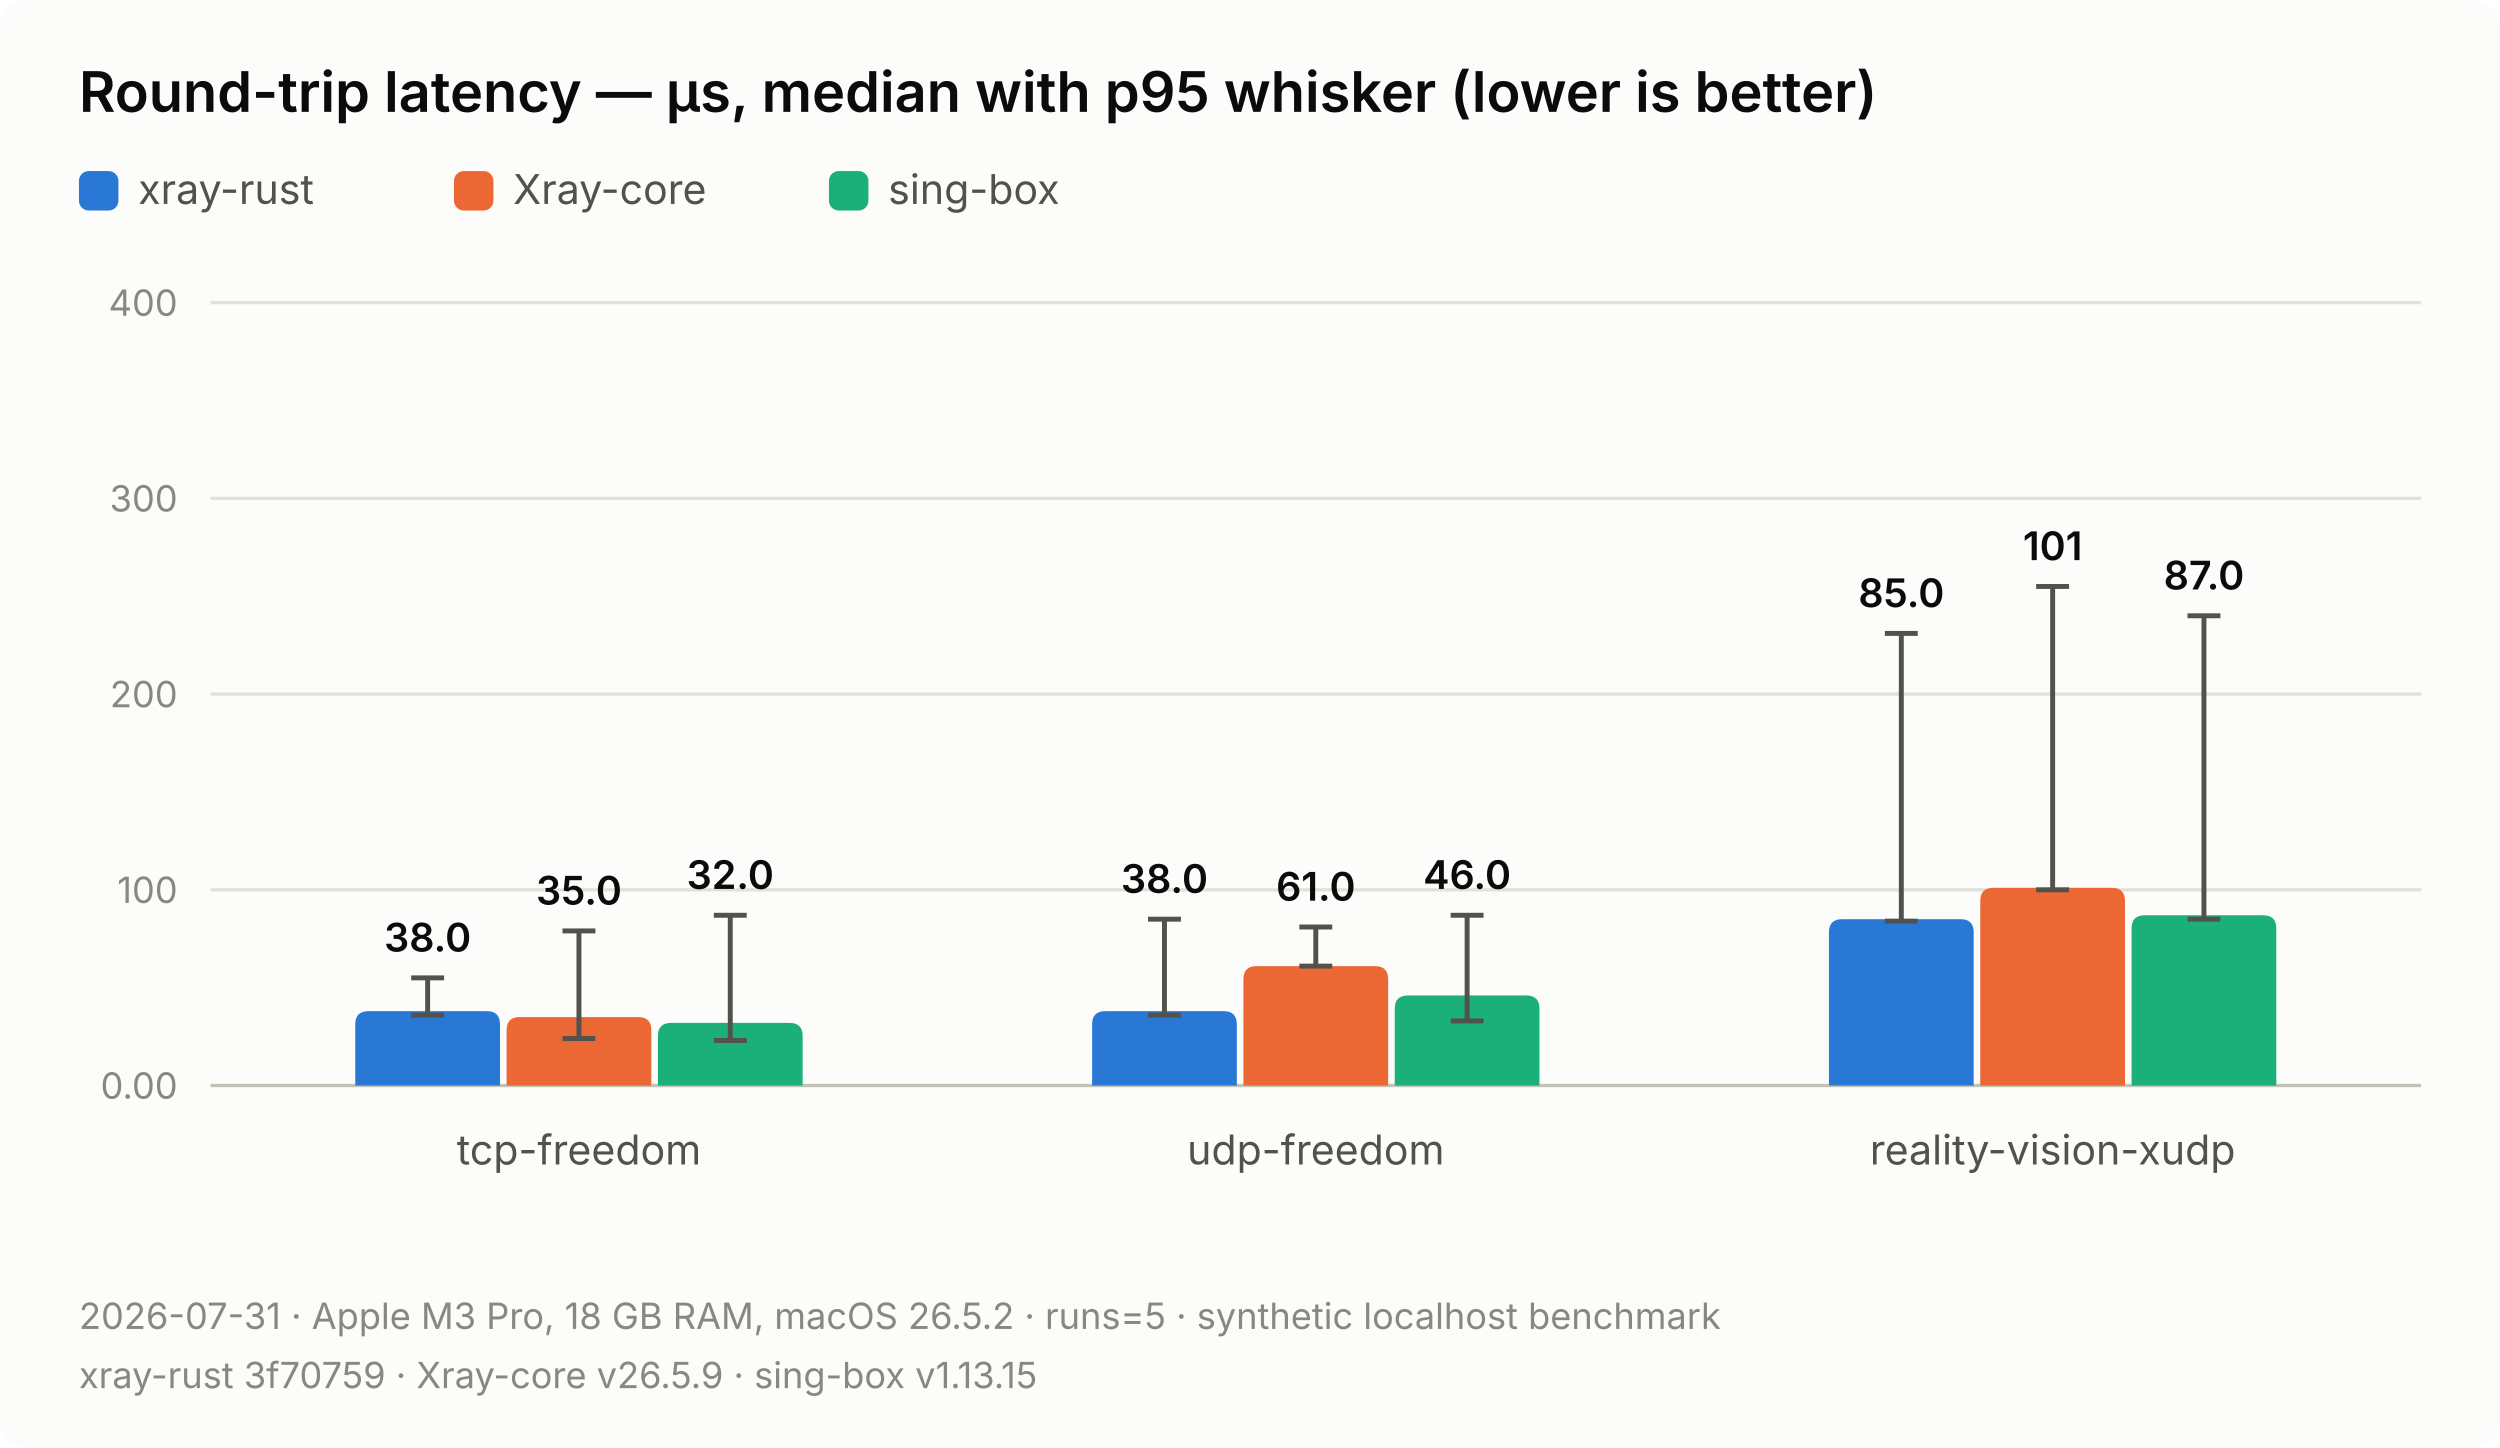
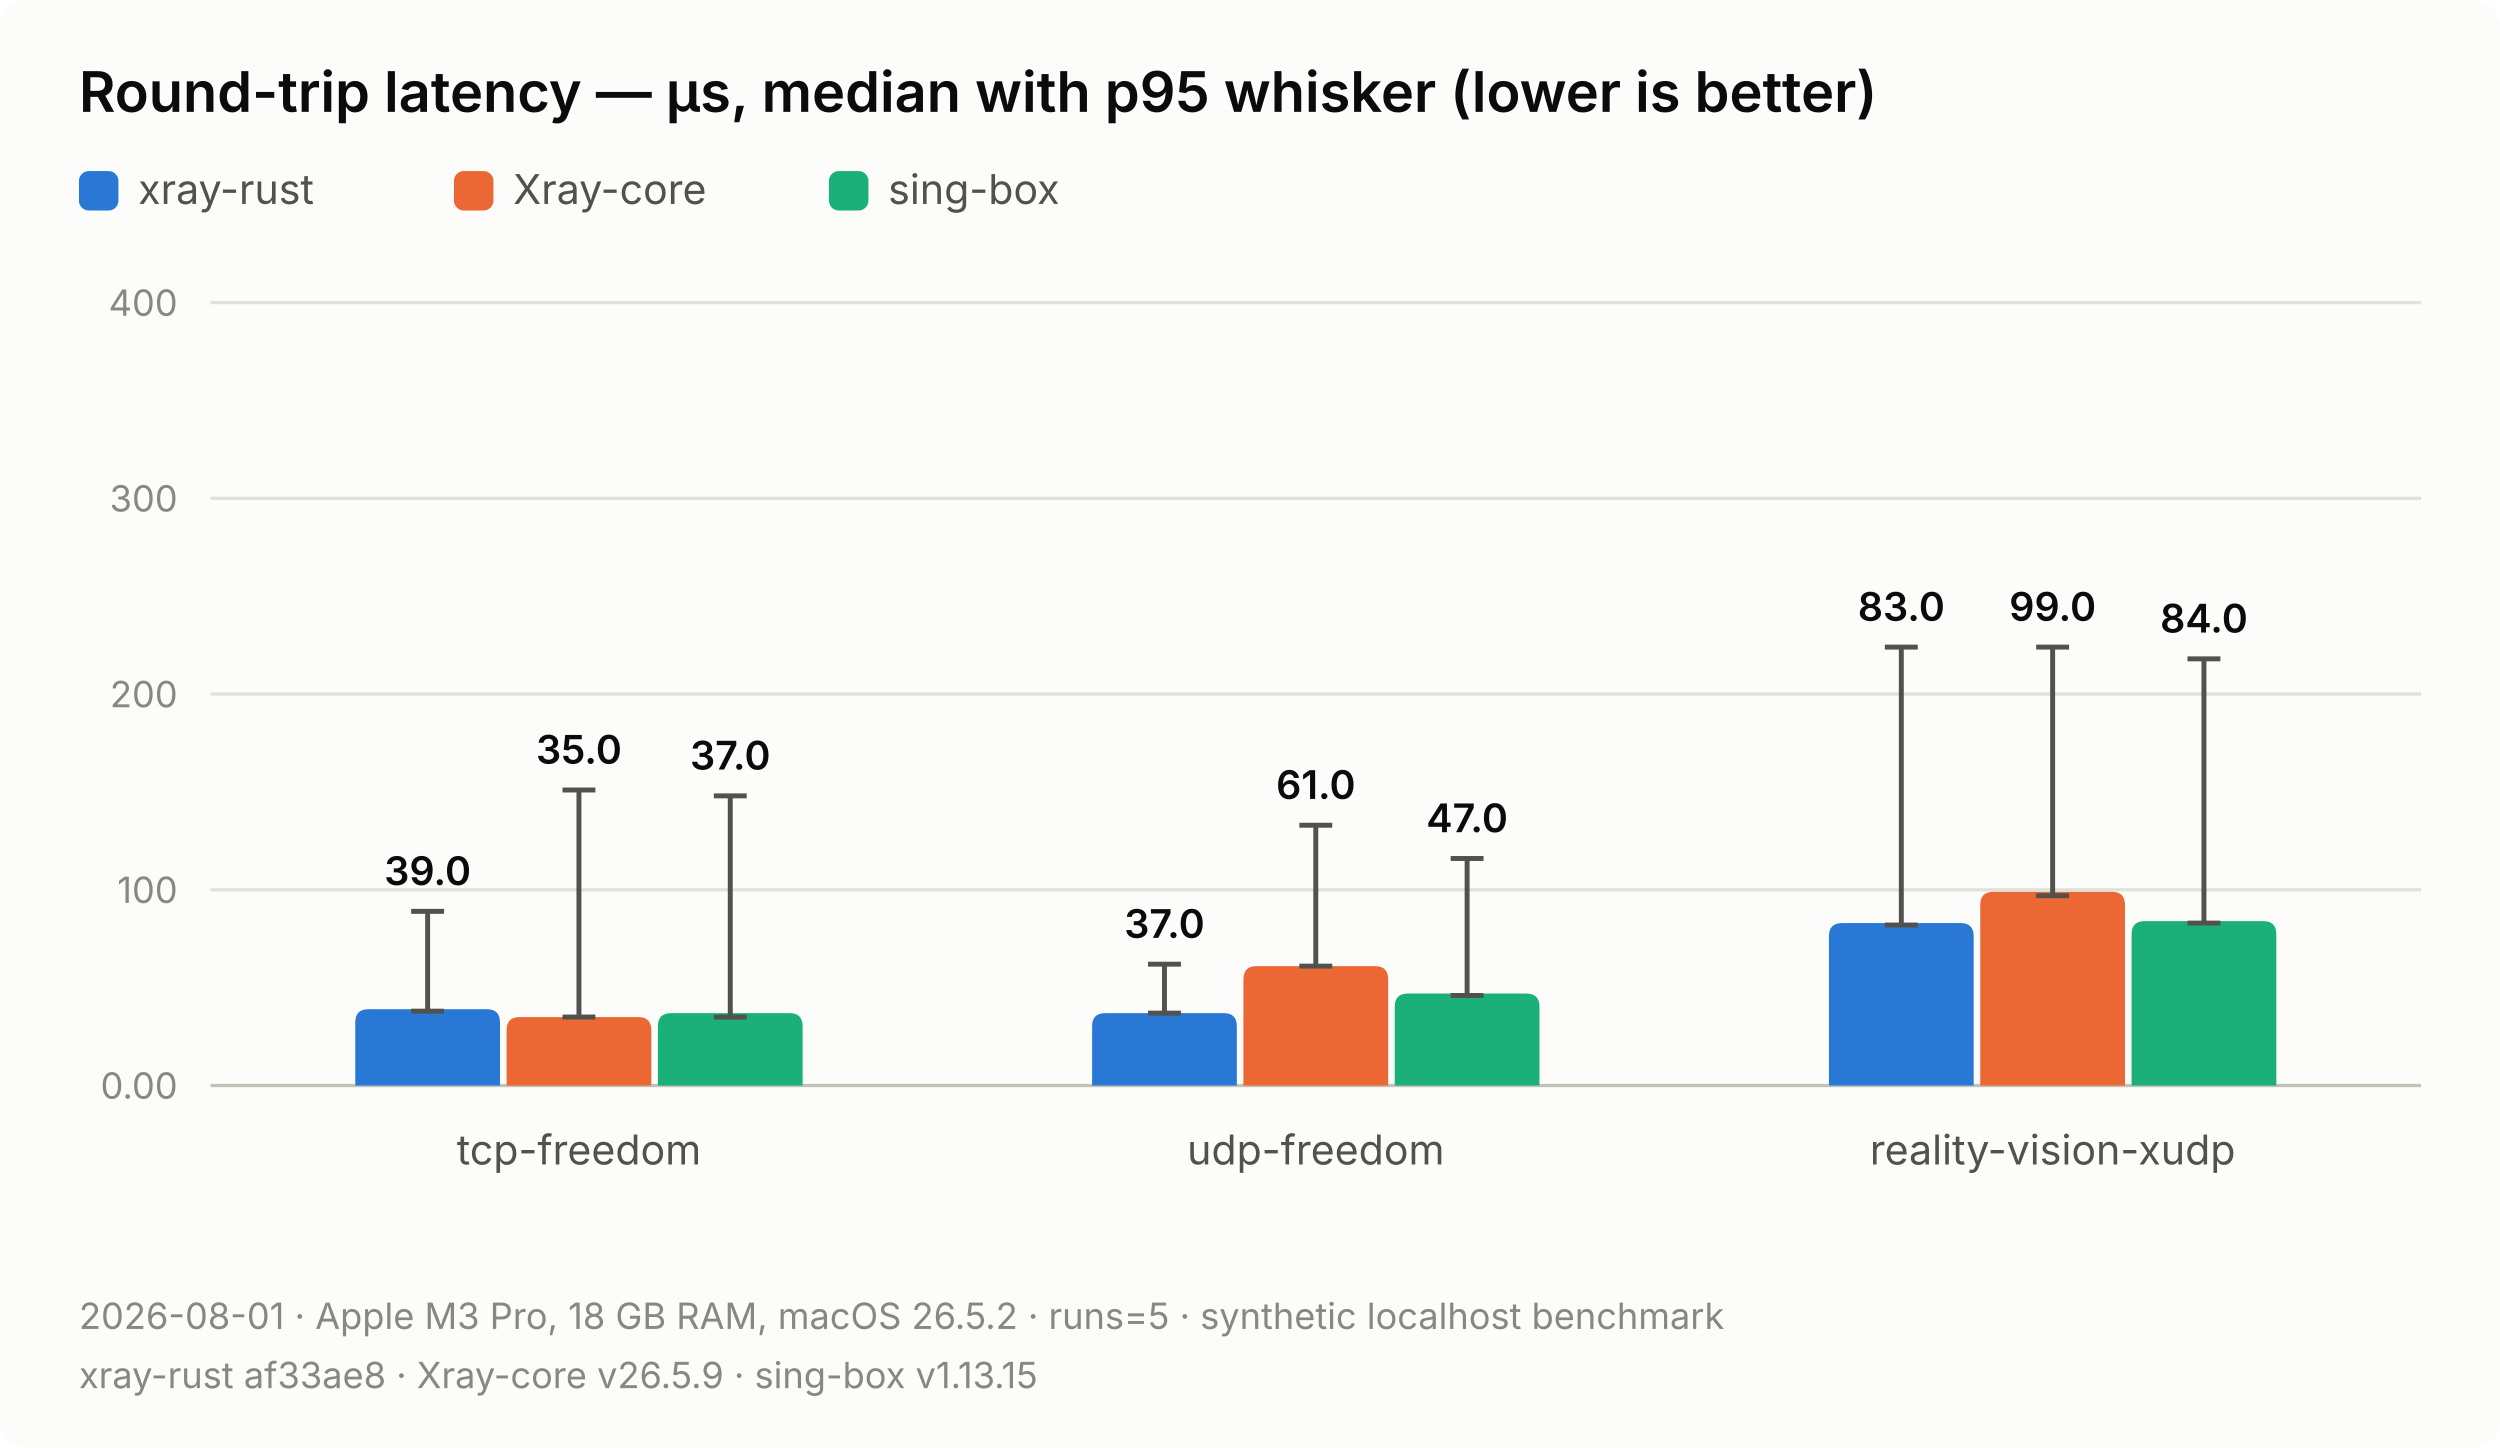
<svg xmlns="http://www.w3.org/2000/svg" width="760" height="440" viewBox="0 0 760 440" role="img" aria-label="Round-trip latency — µs, median with p95 whisker (lower is better)">
  <rect width="760" height="440" fill="#fcfcfb" rx="8" />
  <text x="24" y="34" font-family="system-ui, -apple-system, 'Segoe UI', sans-serif" font-size="17" font-weight="600" fill="#0b0b0b">Round-trip latency — µs, median with p95 whisker (lower is better)</text>
  <rect x="24.00" y="52" width="12" height="12" rx="3" fill="#2a78d6" />
  <text x="42.00" y="62" font-family="system-ui, -apple-system, 'Segoe UI', sans-serif" font-size="12.5" fill="#52514e">xray-rust</text>
  <rect x="138.00" y="52" width="12" height="12" rx="3" fill="#eb6834" />
  <text x="156.00" y="62" font-family="system-ui, -apple-system, 'Segoe UI', sans-serif" font-size="12.5" fill="#52514e">Xray-core</text>
  <rect x="252.00" y="52" width="12" height="12" rx="3" fill="#1baf7a" />
  <text x="270.00" y="62" font-family="system-ui, -apple-system, 'Segoe UI', sans-serif" font-size="12.5" fill="#52514e">sing-box</text>
  <text x="54" y="334.00" font-family="system-ui, -apple-system, 'Segoe UI', sans-serif" font-size="11" fill="#898781" text-anchor="end">0.00</text>
  <line x1="64" y1="270.50" x2="736" y2="270.50" stroke="#e1e0d9" stroke-width="1" />
  <text x="54" y="274.50" font-family="system-ui, -apple-system, 'Segoe UI', sans-serif" font-size="11" fill="#898781" text-anchor="end">100</text>
  <line x1="64" y1="211.00" x2="736" y2="211.00" stroke="#e1e0d9" stroke-width="1" />
  <text x="54" y="215.00" font-family="system-ui, -apple-system, 'Segoe UI', sans-serif" font-size="11" fill="#898781" text-anchor="end">200</text>
  <line x1="64" y1="151.50" x2="736" y2="151.50" stroke="#e1e0d9" stroke-width="1" />
  <text x="54" y="155.50" font-family="system-ui, -apple-system, 'Segoe UI', sans-serif" font-size="11" fill="#898781" text-anchor="end">300</text>
  <line x1="64" y1="92.00" x2="736" y2="92.00" stroke="#e1e0d9" stroke-width="1" />
  <text x="54" y="96.00" font-family="system-ui, -apple-system, 'Segoe UI', sans-serif" font-size="11" fill="#898781" text-anchor="end">400</text>
  <line x1="64" y1="330" x2="736" y2="330" stroke="#c3c2b7" stroke-width="1" />
-   <path d="M 108.00 330.00 L 108.00 311.39 Q 108.00 307.39 112.00 307.39 L 148.00 307.39 Q 152.00 307.39 152.00 311.39 L 152.00 330.00 Z" fill="#2a78d6" />
-   <line x1="130.00" y1="308.58" x2="130.00" y2="297.27" stroke="#52514e" stroke-width="1.5" />
-   <line x1="125.00" y1="308.58" x2="135.00" y2="308.58" stroke="#52514e" stroke-width="1.5" />
-   <line x1="125.00" y1="297.27" x2="135.00" y2="297.27" stroke="#52514e" stroke-width="1.5" />
-   <text x="130.00" y="289.27" font-family="system-ui, -apple-system, 'Segoe UI', sans-serif" font-size="12" font-weight="600" fill="#0b0b0b" text-anchor="middle">38.0</text>
+   <path d="M 108.00 330.00 L 108.00 310.80 Q 108.00 306.80 112.00 306.80 L 148.00 306.80 Q 152.00 306.80 152.00 310.80 L 152.00 330.00 Z" fill="#2a78d6" />
+   <line x1="130.00" y1="307.39" x2="130.00" y2="277.05" stroke="#52514e" stroke-width="1.5" />
+   <line x1="125.00" y1="307.39" x2="135.00" y2="307.39" stroke="#52514e" stroke-width="1.5" />
+   <line x1="125.00" y1="277.05" x2="135.00" y2="277.05" stroke="#52514e" stroke-width="1.5" />
+   <text x="130.00" y="269.05" font-family="system-ui, -apple-system, 'Segoe UI', sans-serif" font-size="12" font-weight="600" fill="#0b0b0b" text-anchor="middle">39.0</text>
  <path d="M 154.00 330.00 L 154.00 313.18 Q 154.00 309.18 158.00 309.18 L 194.00 309.18 Q 198.00 309.18 198.00 313.18 L 198.00 330.00 Z" fill="#eb6834" />
-   <line x1="176.00" y1="315.72" x2="176.00" y2="283.00" stroke="#52514e" stroke-width="1.5" />
-   <line x1="171.00" y1="315.72" x2="181.00" y2="315.72" stroke="#52514e" stroke-width="1.5" />
-   <line x1="171.00" y1="283.00" x2="181.00" y2="283.00" stroke="#52514e" stroke-width="1.5" />
-   <text x="176.00" y="275.00" font-family="system-ui, -apple-system, 'Segoe UI', sans-serif" font-size="12" font-weight="600" fill="#0b0b0b" text-anchor="middle">35.0</text>
-   <path d="M 200.00 330.00 L 200.00 314.96 Q 200.00 310.96 204.00 310.96 L 240.00 310.96 Q 244.00 310.96 244.00 314.96 L 244.00 330.00 Z" fill="#1baf7a" />
-   <line x1="222.00" y1="316.31" x2="222.00" y2="278.24" stroke="#52514e" stroke-width="1.5" />
-   <line x1="217.00" y1="316.31" x2="227.00" y2="316.31" stroke="#52514e" stroke-width="1.5" />
-   <line x1="217.00" y1="278.24" x2="227.00" y2="278.24" stroke="#52514e" stroke-width="1.5" />
-   <text x="222.00" y="270.24" font-family="system-ui, -apple-system, 'Segoe UI', sans-serif" font-size="12" font-weight="600" fill="#0b0b0b" text-anchor="middle">32.0</text>
+   <line x1="176.00" y1="309.18" x2="176.00" y2="240.16" stroke="#52514e" stroke-width="1.5" />
+   <line x1="171.00" y1="309.18" x2="181.00" y2="309.18" stroke="#52514e" stroke-width="1.5" />
+   <line x1="171.00" y1="240.16" x2="181.00" y2="240.16" stroke="#52514e" stroke-width="1.5" />
+   <text x="176.00" y="232.16" font-family="system-ui, -apple-system, 'Segoe UI', sans-serif" font-size="12" font-weight="600" fill="#0b0b0b" text-anchor="middle">35.0</text>
+   <path d="M 200.00 330.00 L 200.00 311.99 Q 200.00 307.99 204.00 307.99 L 240.00 307.99 Q 244.00 307.99 244.00 311.99 L 244.00 330.00 Z" fill="#1baf7a" />
+   <line x1="222.00" y1="309.18" x2="222.00" y2="241.94" stroke="#52514e" stroke-width="1.5" />
+   <line x1="217.00" y1="309.18" x2="227.00" y2="309.18" stroke="#52514e" stroke-width="1.5" />
+   <line x1="217.00" y1="241.94" x2="227.00" y2="241.94" stroke="#52514e" stroke-width="1.5" />
+   <text x="222.00" y="233.94" font-family="system-ui, -apple-system, 'Segoe UI', sans-serif" font-size="12" font-weight="600" fill="#0b0b0b" text-anchor="middle">37.0</text>
  <text x="176.00" y="354" font-family="system-ui, -apple-system, 'Segoe UI', sans-serif" font-size="12.5" fill="#52514e" text-anchor="middle">tcp-freedom</text>
-   <path d="M 332.00 330.00 L 332.00 311.39 Q 332.00 307.39 336.00 307.39 L 372.00 307.39 Q 376.00 307.39 376.00 311.39 L 376.00 330.00 Z" fill="#2a78d6" />
-   <line x1="354.00" y1="308.58" x2="354.00" y2="279.43" stroke="#52514e" stroke-width="1.5" />
-   <line x1="349.00" y1="308.58" x2="359.00" y2="308.58" stroke="#52514e" stroke-width="1.5" />
-   <line x1="349.00" y1="279.43" x2="359.00" y2="279.43" stroke="#52514e" stroke-width="1.5" />
-   <text x="354.00" y="271.43" font-family="system-ui, -apple-system, 'Segoe UI', sans-serif" font-size="12" font-weight="600" fill="#0b0b0b" text-anchor="middle">38.0</text>
+   <path d="M 332.00 330.00 L 332.00 311.99 Q 332.00 307.99 336.00 307.99 L 372.00 307.99 Q 376.00 307.99 376.00 311.99 L 376.00 330.00 Z" fill="#2a78d6" />
+   <line x1="354.00" y1="307.99" x2="354.00" y2="293.11" stroke="#52514e" stroke-width="1.5" />
+   <line x1="349.00" y1="307.99" x2="359.00" y2="307.99" stroke="#52514e" stroke-width="1.5" />
+   <line x1="349.00" y1="293.11" x2="359.00" y2="293.11" stroke="#52514e" stroke-width="1.5" />
+   <text x="354.00" y="285.11" font-family="system-ui, -apple-system, 'Segoe UI', sans-serif" font-size="12" font-weight="600" fill="#0b0b0b" text-anchor="middle">37.0</text>
  <path d="M 378.00 330.00 L 378.00 297.70 Q 378.00 293.70 382.00 293.70 L 418.00 293.70 Q 422.00 293.70 422.00 297.70 L 422.00 330.00 Z" fill="#eb6834" />
-   <line x1="400.00" y1="293.70" x2="400.00" y2="281.81" stroke="#52514e" stroke-width="1.5" />
+   <line x1="400.00" y1="293.70" x2="400.00" y2="250.87" stroke="#52514e" stroke-width="1.5" />
  <line x1="395.00" y1="293.70" x2="405.00" y2="293.70" stroke="#52514e" stroke-width="1.5" />
-   <line x1="395.00" y1="281.81" x2="405.00" y2="281.81" stroke="#52514e" stroke-width="1.5" />
-   <text x="400.00" y="273.81" font-family="system-ui, -apple-system, 'Segoe UI', sans-serif" font-size="12" font-weight="600" fill="#0b0b0b" text-anchor="middle">61.0</text>
-   <path d="M 424.00 330.00 L 424.00 306.63 Q 424.00 302.63 428.00 302.63 L 464.00 302.63 Q 468.00 302.63 468.00 306.63 L 468.00 330.00 Z" fill="#1baf7a" />
-   <line x1="446.00" y1="310.37" x2="446.00" y2="278.24" stroke="#52514e" stroke-width="1.5" />
-   <line x1="441.00" y1="310.37" x2="451.00" y2="310.37" stroke="#52514e" stroke-width="1.5" />
-   <line x1="441.00" y1="278.24" x2="451.00" y2="278.24" stroke="#52514e" stroke-width="1.5" />
-   <text x="446.00" y="270.24" font-family="system-ui, -apple-system, 'Segoe UI', sans-serif" font-size="12" font-weight="600" fill="#0b0b0b" text-anchor="middle">46.0</text>
+   <line x1="395.00" y1="250.87" x2="405.00" y2="250.87" stroke="#52514e" stroke-width="1.5" />
+   <text x="400.00" y="242.87" font-family="system-ui, -apple-system, 'Segoe UI', sans-serif" font-size="12" font-weight="600" fill="#0b0b0b" text-anchor="middle">61.0</text>
+   <path d="M 424.00 330.00 L 424.00 306.04 Q 424.00 302.04 428.00 302.04 L 464.00 302.04 Q 468.00 302.04 468.00 306.04 L 468.00 330.00 Z" fill="#1baf7a" />
+   <line x1="446.00" y1="302.63" x2="446.00" y2="260.98" stroke="#52514e" stroke-width="1.5" />
+   <line x1="441.00" y1="302.63" x2="451.00" y2="302.63" stroke="#52514e" stroke-width="1.5" />
+   <line x1="441.00" y1="260.98" x2="451.00" y2="260.98" stroke="#52514e" stroke-width="1.5" />
+   <text x="446.00" y="252.98" font-family="system-ui, -apple-system, 'Segoe UI', sans-serif" font-size="12" font-weight="600" fill="#0b0b0b" text-anchor="middle">47.0</text>
  <text x="400.00" y="354" font-family="system-ui, -apple-system, 'Segoe UI', sans-serif" font-size="12.5" fill="#52514e" text-anchor="middle">udp-freedom</text>
-   <path d="M 556.00 330.00 L 556.00 283.43 Q 556.00 279.43 560.00 279.43 L 596.00 279.43 Q 600.00 279.43 600.00 283.43 L 600.00 330.00 Z" fill="#2a78d6" />
-   <line x1="578.00" y1="280.02" x2="578.00" y2="192.56" stroke="#52514e" stroke-width="1.5" />
-   <line x1="573.00" y1="280.02" x2="583.00" y2="280.02" stroke="#52514e" stroke-width="1.5" />
-   <line x1="573.00" y1="192.56" x2="583.00" y2="192.56" stroke="#52514e" stroke-width="1.5" />
-   <text x="578.00" y="184.56" font-family="system-ui, -apple-system, 'Segoe UI', sans-serif" font-size="12" font-weight="600" fill="#0b0b0b" text-anchor="middle">85.0</text>
-   <path d="M 602.00 330.00 L 602.00 273.90 Q 602.00 269.90 606.00 269.90 L 642.00 269.90 Q 646.00 269.90 646.00 273.90 L 646.00 330.00 Z" fill="#eb6834" />
-   <line x1="624.00" y1="270.50" x2="624.00" y2="178.28" stroke="#52514e" stroke-width="1.5" />
-   <line x1="619.00" y1="270.50" x2="629.00" y2="270.50" stroke="#52514e" stroke-width="1.5" />
-   <line x1="619.00" y1="178.28" x2="629.00" y2="178.28" stroke="#52514e" stroke-width="1.5" />
-   <text x="624.00" y="170.28" font-family="system-ui, -apple-system, 'Segoe UI', sans-serif" font-size="12" font-weight="600" fill="#0b0b0b" text-anchor="middle">101</text>
-   <path d="M 648.00 330.00 L 648.00 282.24 Q 648.00 278.24 652.00 278.24 L 688.00 278.24 Q 692.00 278.24 692.00 282.24 L 692.00 330.00 Z" fill="#1baf7a" />
-   <line x1="670.00" y1="279.43" x2="670.00" y2="187.20" stroke="#52514e" stroke-width="1.5" />
-   <line x1="665.00" y1="279.43" x2="675.00" y2="279.43" stroke="#52514e" stroke-width="1.5" />
-   <line x1="665.00" y1="187.20" x2="675.00" y2="187.20" stroke="#52514e" stroke-width="1.5" />
-   <text x="670.00" y="179.20" font-family="system-ui, -apple-system, 'Segoe UI', sans-serif" font-size="12" font-weight="600" fill="#0b0b0b" text-anchor="middle">87.0</text>
+   <path d="M 556.00 330.00 L 556.00 284.62 Q 556.00 280.62 560.00 280.62 L 596.00 280.62 Q 600.00 280.62 600.00 284.62 L 600.00 330.00 Z" fill="#2a78d6" />
+   <line x1="578.00" y1="281.21" x2="578.00" y2="196.72" stroke="#52514e" stroke-width="1.5" />
+   <line x1="573.00" y1="281.21" x2="583.00" y2="281.21" stroke="#52514e" stroke-width="1.5" />
+   <line x1="573.00" y1="196.72" x2="583.00" y2="196.72" stroke="#52514e" stroke-width="1.5" />
+   <text x="578.00" y="188.72" font-family="system-ui, -apple-system, 'Segoe UI', sans-serif" font-size="12" font-weight="600" fill="#0b0b0b" text-anchor="middle">83.0</text>
+   <path d="M 602.00 330.00 L 602.00 275.10 Q 602.00 271.10 606.00 271.10 L 642.00 271.10 Q 646.00 271.10 646.00 275.10 L 646.00 330.00 Z" fill="#eb6834" />
+   <line x1="624.00" y1="272.29" x2="624.00" y2="196.72" stroke="#52514e" stroke-width="1.5" />
+   <line x1="619.00" y1="272.29" x2="629.00" y2="272.29" stroke="#52514e" stroke-width="1.5" />
+   <line x1="619.00" y1="196.72" x2="629.00" y2="196.72" stroke="#52514e" stroke-width="1.5" />
+   <text x="624.00" y="188.72" font-family="system-ui, -apple-system, 'Segoe UI', sans-serif" font-size="12" font-weight="600" fill="#0b0b0b" text-anchor="middle">99.0</text>
+   <path d="M 648.00 330.00 L 648.00 284.02 Q 648.00 280.02 652.00 280.02 L 688.00 280.02 Q 692.00 280.02 692.00 284.02 L 692.00 330.00 Z" fill="#1baf7a" />
+   <line x1="670.00" y1="280.62" x2="670.00" y2="200.29" stroke="#52514e" stroke-width="1.5" />
+   <line x1="665.00" y1="280.62" x2="675.00" y2="280.62" stroke="#52514e" stroke-width="1.5" />
+   <line x1="665.00" y1="200.29" x2="675.00" y2="200.29" stroke="#52514e" stroke-width="1.5" />
+   <text x="670.00" y="192.29" font-family="system-ui, -apple-system, 'Segoe UI', sans-serif" font-size="12" font-weight="600" fill="#0b0b0b" text-anchor="middle">84.0</text>
  <text x="624.00" y="354" font-family="system-ui, -apple-system, 'Segoe UI', sans-serif" font-size="12.5" fill="#52514e" text-anchor="middle">reality-vision-xudp</text>
-   <text x="24" y="404" font-family="system-ui, -apple-system, 'Segoe UI', sans-serif" font-size="11" fill="#898781">2026-07-31 · Apple M3 Pro, 18 GB RAM, macOS 26.5.2 · runs=5 · synthetic localhost benchmark</text>
-   <text x="24" y="422" font-family="system-ui, -apple-system, 'Segoe UI', sans-serif" font-size="11" fill="#898781">xray-rust 3f70759 · Xray-core v26.5.9 · sing-box v1.13.15</text>
+   <text x="24" y="404" font-family="system-ui, -apple-system, 'Segoe UI', sans-serif" font-size="11" fill="#898781">2026-08-01 · Apple M3 Pro, 18 GB RAM, macOS 26.5.2 · runs=5 · synthetic localhost benchmark</text>
+   <text x="24" y="422" font-family="system-ui, -apple-system, 'Segoe UI', sans-serif" font-size="11" fill="#898781">xray-rust af33ae8 · Xray-core v26.5.9 · sing-box v1.13.15</text>
</svg>
